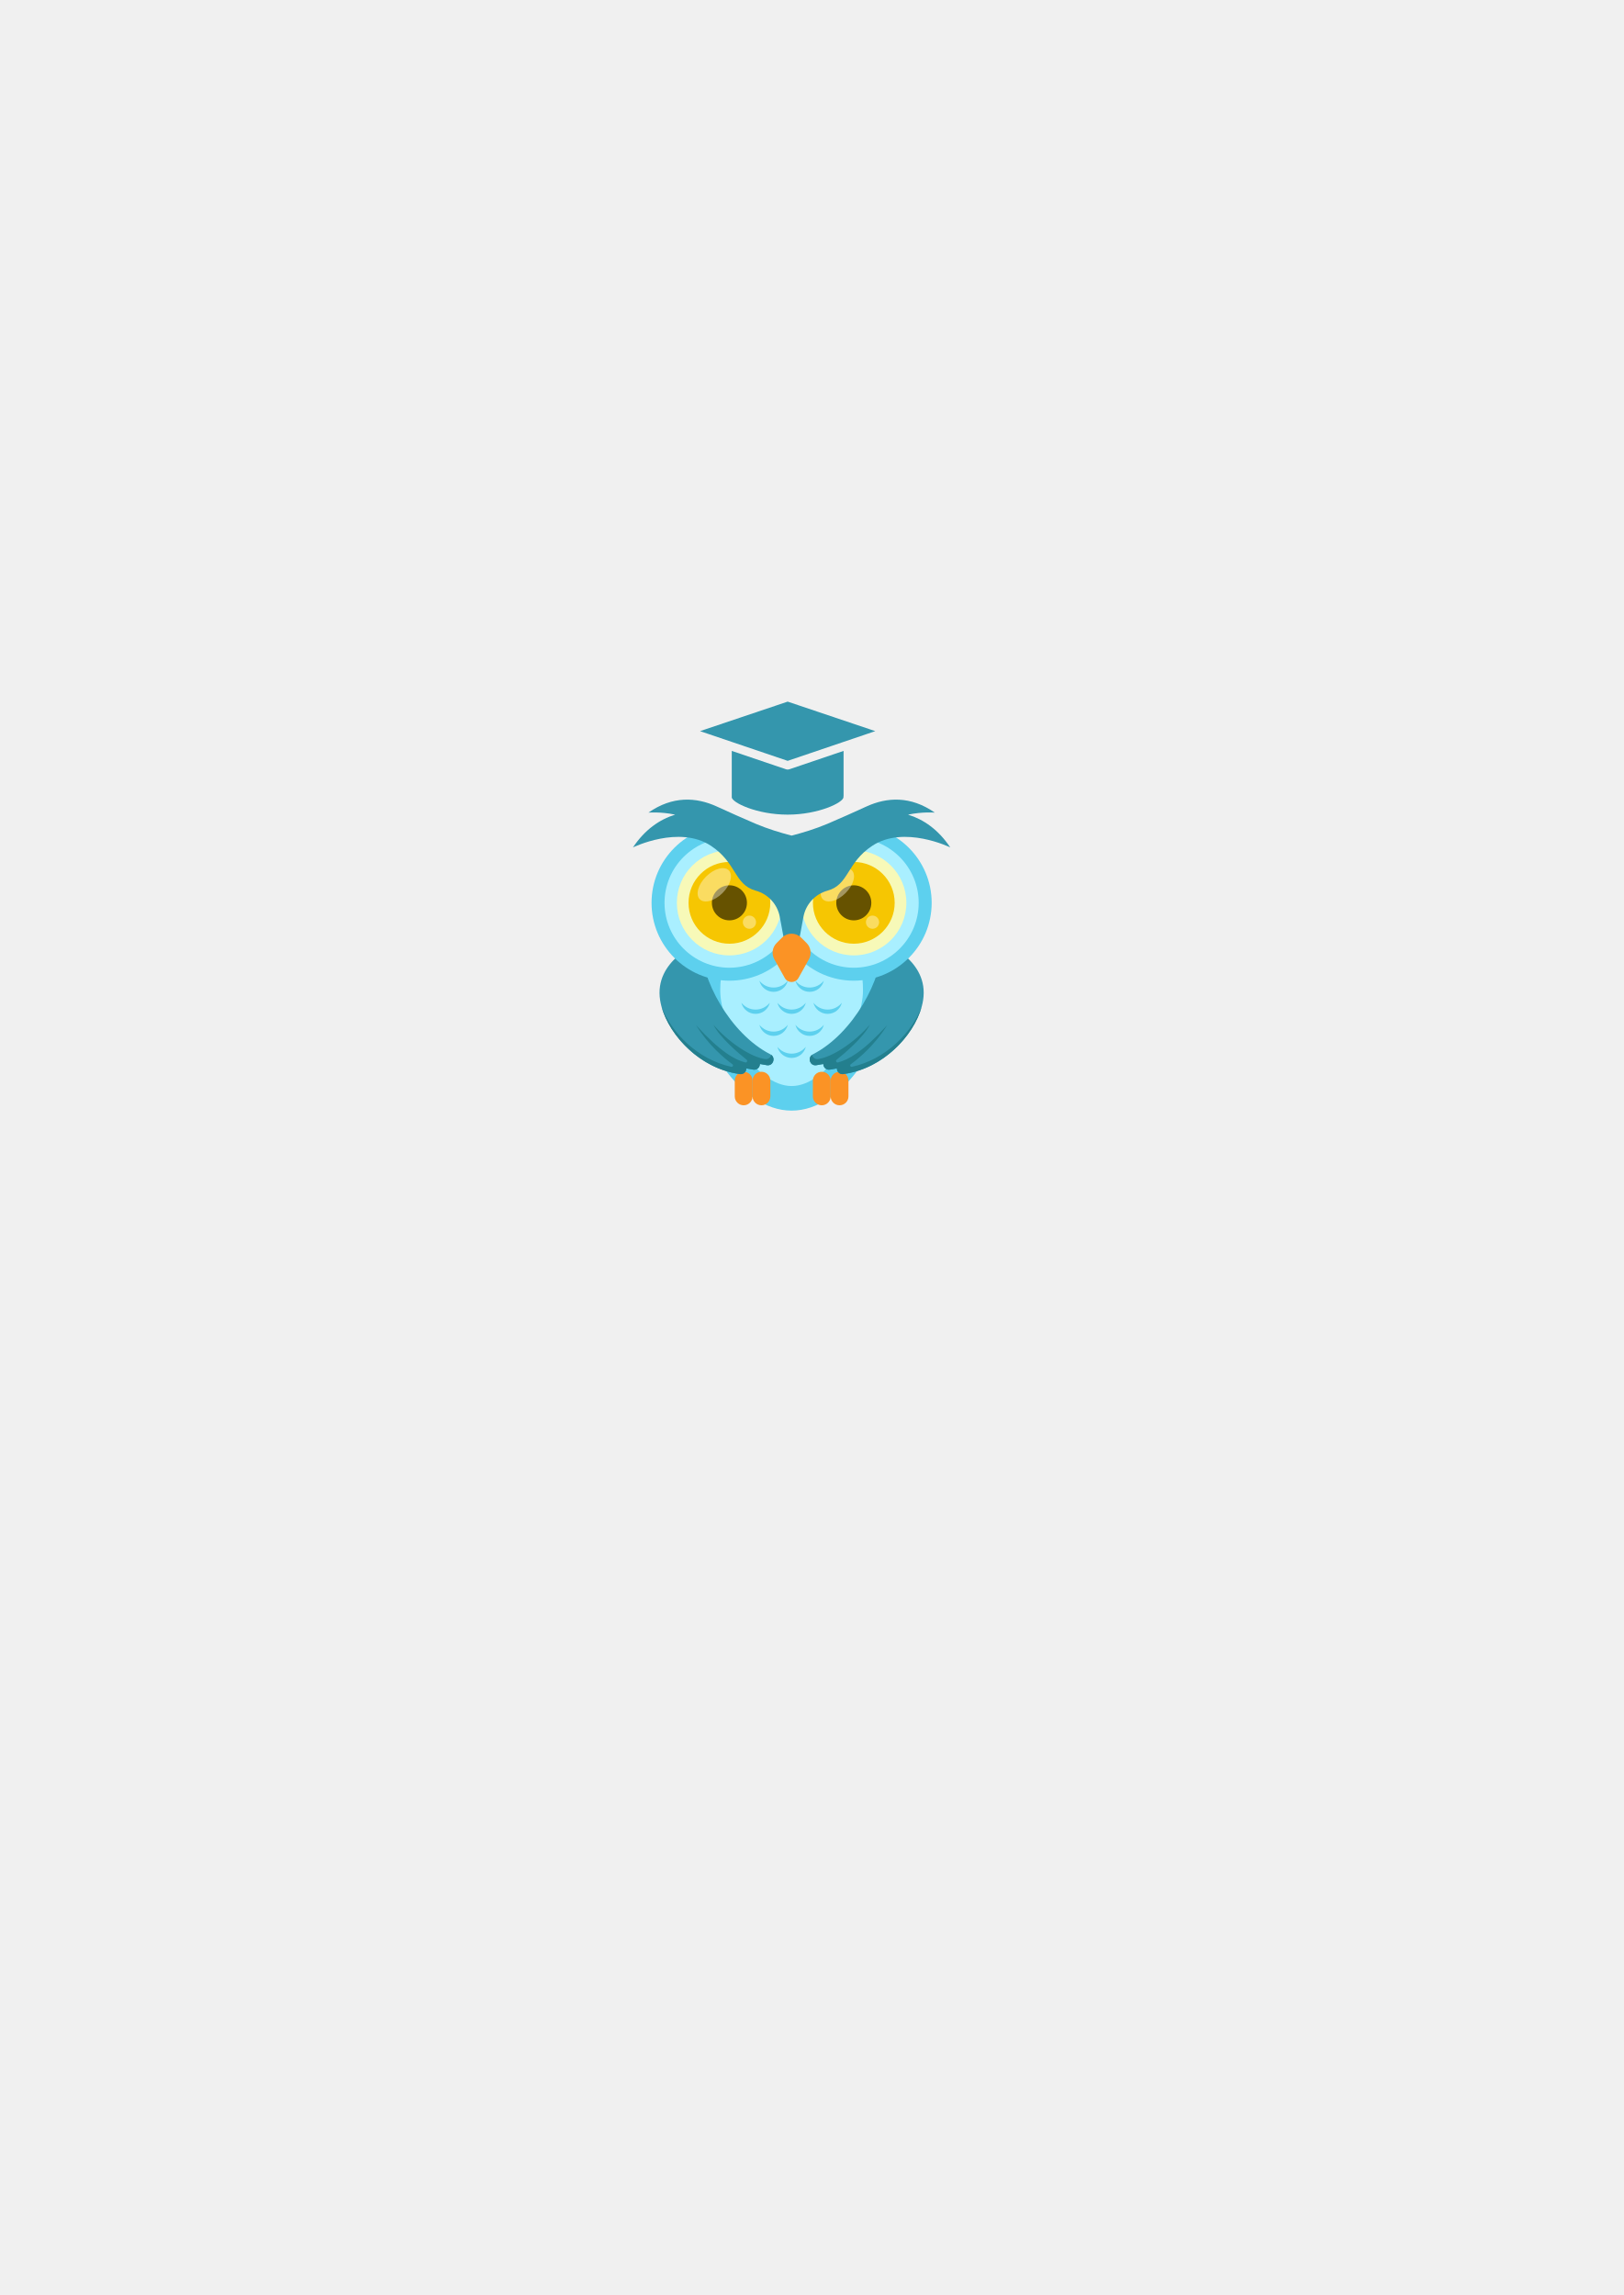
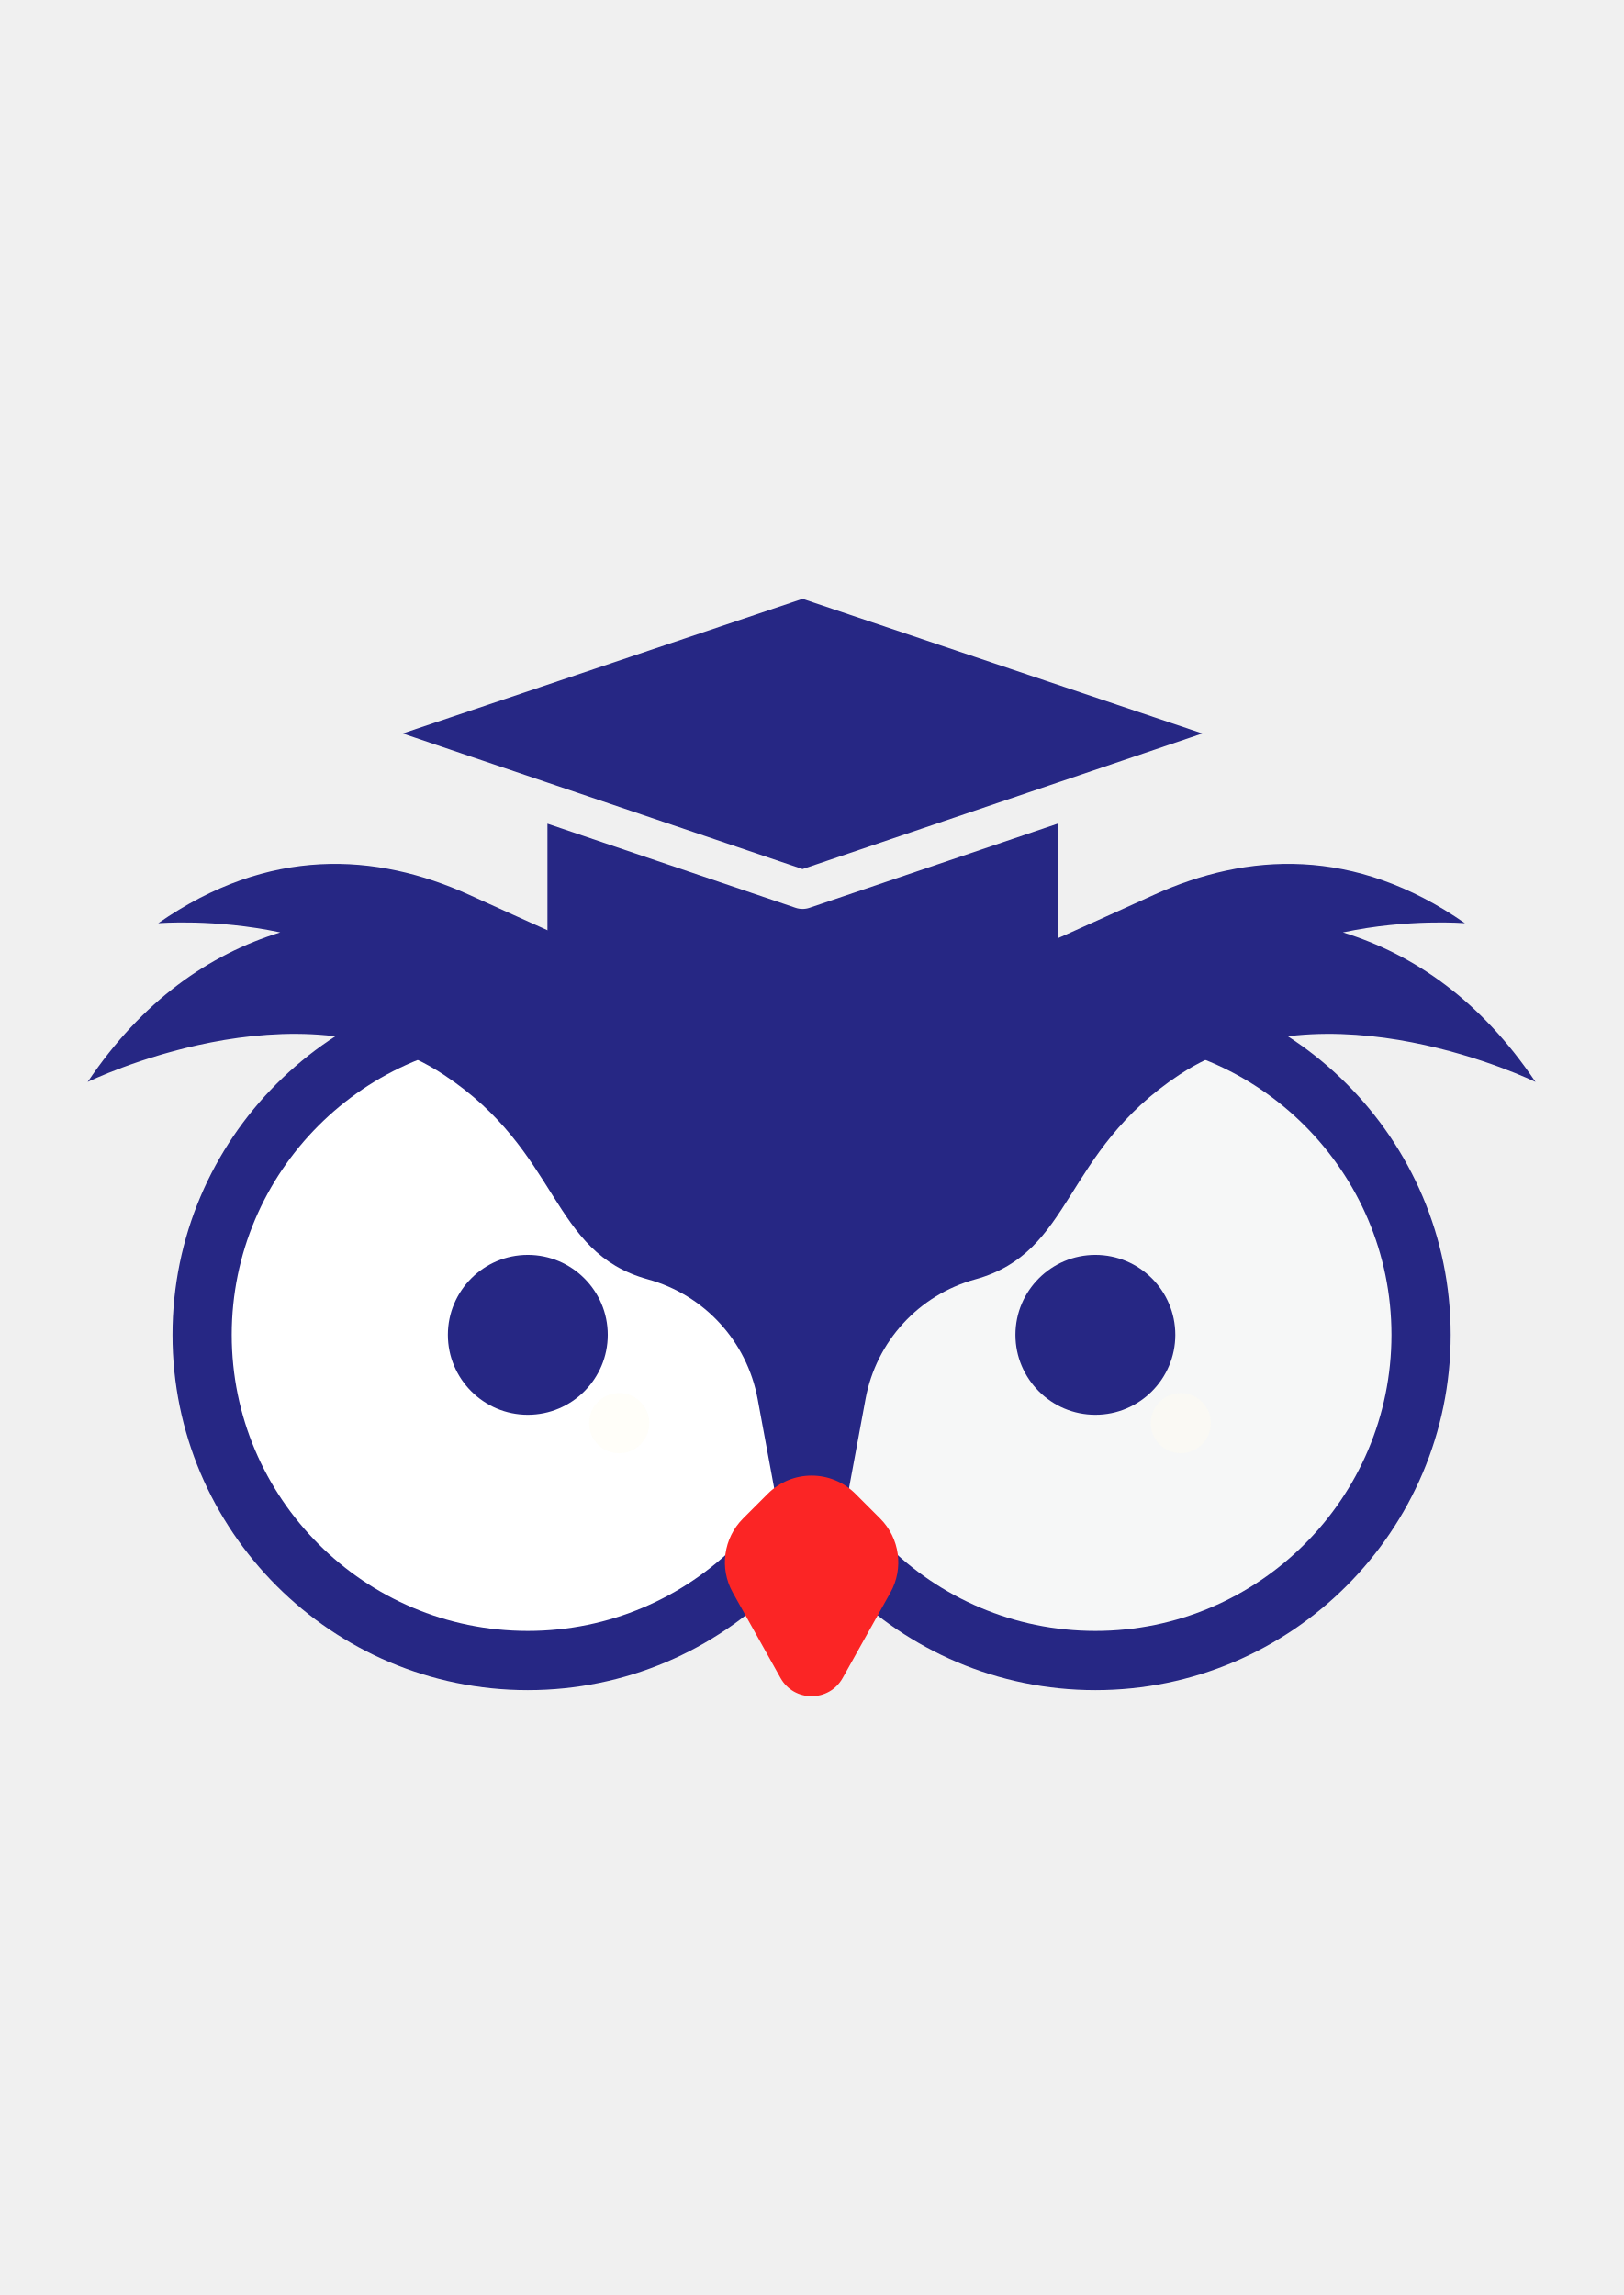
<svg xmlns="http://www.w3.org/2000/svg" width="100%" height="100%" viewBox="0 0 2481 3508" version="1.1" xml:space="preserve" style="fill-rule:evenodd;clip-rule:evenodd;stroke-linejoin:round;stroke-miterlimit:2;">
-   <g transform="matrix(0,-4.166667,-4.166667,0,1162.06,1415.228)">
-     <path d="M-23.73,-46.724C-40.495,-46.724 -67.779,-30.953 -67.779,-11.496C-67.779,7.959 -40.495,23.73 -23.73,23.73C-6.966,23.73 -2.675,7.959 -2.675,-11.496C-2.675,-30.953 -6.966,-46.724 -23.73,-46.724" style="fill:rgb(93,208,238);fill-rule:nonzero;" />
-   </g>
-   <g transform="matrix(4.16666,0.007404,0.007404,-4.16666,1209.739,1660.044)">
-     <path d="M0.054,-0C-13.19,-0.024 -26.167,22.123 -26.19,34.978C-26.197,38.877 -26.128,60.735 0.054,60.781C26.236,60.828 26.167,38.97 26.174,35.071C26.197,22.216 13.298,0.023 0.054,-0" style="fill:rgb(169,239,255);fill-rule:nonzero;" />
-   </g>
-   <g transform="matrix(4.166667,0,0,4.166667,1136.678,1638.224)">
-     <path d="M0,12.299C-1.802,12.299 -3.263,10.838 -3.263,9.036L-3.263,3.263C-3.263,1.461 -1.802,0 0,0C1.802,0 3.263,1.461 3.263,3.263L3.263,9.036C3.263,10.838 1.802,12.299 0,12.299" style="fill:rgb(251,147,37);fill-rule:nonzero;" />
-   </g>
-   <g transform="matrix(4.166667,0,0,4.166667,1163.873,1638.224)">
-     <path d="M0,12.299C-1.802,12.299 -3.263,10.838 -3.263,9.036L-3.263,3.263C-3.263,1.461 -1.802,0 0,0C1.802,0 3.263,1.461 3.263,3.263L3.263,9.036C3.263,10.838 1.802,12.299 0,12.299" style="fill:rgb(251,147,37);fill-rule:nonzero;" />
-   </g>
-   <g transform="matrix(4.166667,0,0,4.166667,1256.057,1638.224)">
-     <path d="M0,12.299C-1.802,12.299 -3.263,10.838 -3.263,9.036L-3.263,3.263C-3.263,1.461 -1.802,0 0,0C1.802,0 3.263,1.461 3.263,3.263L3.263,9.036C3.263,10.838 1.802,12.299 0,12.299" style="fill:rgb(251,147,37);fill-rule:nonzero;" />
-   </g>
-   <g transform="matrix(4.166667,0,0,4.166667,1283.252,1638.224)">
-     <path d="M0,12.299C-1.802,12.299 -3.263,10.838 -3.263,9.036L-3.263,3.263C-3.263,1.461 -1.802,0 0,0C1.802,0 3.263,1.461 3.263,3.263L3.263,9.036C3.263,10.838 1.802,12.299 0,12.299" style="fill:rgb(251,147,37);fill-rule:nonzero;" />
-   </g>
-   <g transform="matrix(-4.166667,0,0,4.166667,1182.431,1505.605)">
-     <path d="M0,0.933C2.113,0.933 3.995,-0.047 5.221,-1.577C4.639,0.769 2.526,2.51 0,2.51C-2.526,2.51 -4.639,0.769 -5.221,-1.577C-3.995,-0.047 -2.113,0.933 0,0.933" style="fill:rgb(93,208,238);fill-rule:nonzero;" />
-   </g>
-   <g transform="matrix(-4.166667,0,0,4.166667,1237.497,1505.605)">
-     <path d="M0,0.933C2.113,0.933 3.995,-0.047 5.221,-1.577C4.639,0.769 2.526,2.51 0,2.51C-2.526,2.51 -4.639,0.769 -5.221,-1.577C-3.995,-0.047 -2.113,0.933 0,0.933" style="fill:rgb(93,208,238);fill-rule:nonzero;" />
-   </g>
-   <g transform="matrix(-4.166667,0,0,4.166667,1154.898,1539.283)">
-     <path d="M0,0.933C2.113,0.933 3.995,-0.047 5.221,-1.577C4.639,0.769 2.526,2.51 0,2.51C-2.526,2.51 -4.639,0.769 -5.221,-1.577C-3.995,-0.047 -2.113,0.933 0,0.933" style="fill:rgb(93,208,238);fill-rule:nonzero;" />
-   </g>
-   <g transform="matrix(-4.166667,0,0,4.166667,1209.965,1539.283)">
-     <path d="M0,0.933C2.113,0.933 3.995,-0.047 5.221,-1.577C4.639,0.769 2.526,2.51 0,2.51C-2.526,2.51 -4.639,0.769 -5.221,-1.577C-3.995,-0.047 -2.113,0.933 0,0.933" style="fill:rgb(93,208,238);fill-rule:nonzero;" />
-   </g>
-   <g transform="matrix(-4.166667,0,0,4.166667,1265.031,1539.283)">
-     <path d="M0,0.933C2.113,0.933 3.995,-0.047 5.221,-1.577C4.639,0.769 2.526,2.51 0,2.51C-2.526,2.51 -4.639,0.769 -5.221,-1.577C-3.995,-0.047 -2.113,0.933 0,0.933" style="fill:rgb(93,208,238);fill-rule:nonzero;" />
-   </g>
-   <g transform="matrix(-4.166667,0,0,4.166667,1182.431,1572.961)">
-     <path d="M0,0.933C2.113,0.933 3.995,-0.047 5.221,-1.577C4.639,0.769 2.526,2.51 0,2.51C-2.526,2.51 -4.639,0.769 -5.221,-1.577C-3.995,-0.047 -2.113,0.933 0,0.933" style="fill:rgb(93,208,238);fill-rule:nonzero;" />
-   </g>
-   <g transform="matrix(-4.166667,0,0,4.166667,1237.497,1572.961)">
-     <path d="M0,0.933C2.113,0.933 3.995,-0.047 5.221,-1.577C4.639,0.769 2.526,2.51 0,2.51C-2.526,2.51 -4.639,0.769 -5.221,-1.577C-3.995,-0.047 -2.113,0.933 0,0.933" style="fill:rgb(93,208,238);fill-rule:nonzero;" />
-   </g>
-   <g transform="matrix(-4.166667,0,0,4.166667,1209.965,1606.639)">
-     <path d="M0,0.933C2.113,0.933 3.995,-0.047 5.221,-1.577C4.639,0.769 2.526,2.51 0,2.51C-2.526,2.51 -4.639,0.769 -5.221,-1.577C-3.995,-0.047 -2.113,0.933 0,0.933" style="fill:rgb(93,208,238);fill-rule:nonzero;" />
-   </g>
-   <g transform="matrix(4.166667,0,0,4.166667,1349.238,1642.236)">
-     <path d="M0,-48.403C-0.018,-35.027 -10.739,-14.99 -25.616,-7.372C-27.745,-6.281 -26.77,-3.038 -24.399,-3.358C-23.532,-3.475 -22.668,-3.629 -21.808,-3.808C-21.779,-2.655 -20.86,-1.536 -19.422,-1.73C-18.554,-1.847 -17.69,-2.001 -16.83,-2.18C-16.802,-1.027 -15.883,0.091 -14.444,-0.103C1.286,-2.224 13.039,-16.106 14.802,-27.17C17.18,-42.087 0,-48.494 0,-48.403" style="fill:rgb(52,150,173);fill-rule:nonzero;" />
-   </g>
-   <g transform="matrix(4.166667,0,0,4.166667,1300.397,1554.685)">
-     <path d="M0,17.302C2.979,15.13 8.751,10.337 13.346,2.973C4.457,12.743 -0.971,15.689 -4.69,16.632C-5.285,16.783 -5.67,16.024 -5.192,15.641C-1.967,13.055 4.741,7.334 6.971,2.809C1.462,9.189 -6.662,14.63 -11.938,15.392C-13.144,15.566 -13.987,14.792 -14.245,13.861C-15.899,15.11 -14.905,17.955 -12.677,17.655C-11.81,17.538 -10.946,17.383 -10.086,17.204C-10.057,18.357 -9.138,19.476 -7.7,19.282C-6.832,19.165 -5.969,19.011 -5.108,18.832C-5.08,19.985 -4.161,21.104 -2.722,20.91C11.909,18.937 23.095,6.79 26.005,-3.802C22.461,5.595 12.859,15.547 0.421,18.227C-0.127,18.345 -0.453,17.632 0,17.302" style="fill:rgb(35,127,142);fill-rule:nonzero;" />
-   </g>
-   <g transform="matrix(4.166667,0,0,4.166667,1070.69,1642.236)">
-     <path d="M0,-48.403C0.018,-35.027 10.739,-14.99 25.616,-7.372C27.745,-6.281 26.77,-3.038 24.399,-3.358C23.532,-3.475 22.668,-3.629 21.808,-3.808C21.779,-2.655 20.86,-1.536 19.422,-1.73C18.554,-1.847 17.69,-2.001 16.83,-2.18C16.802,-1.027 15.883,0.091 14.444,-0.103C-1.286,-2.224 -13.039,-16.106 -14.802,-27.17C-17.18,-42.087 0,-48.494 0,-48.403" style="fill:rgb(52,150,173);fill-rule:nonzero;" />
-   </g>
-   <g transform="matrix(4.166667,0,0,4.166667,1119.532,1554.685)">
-     <path d="M0,17.302C-2.979,15.13 -8.751,10.337 -13.346,2.973C-4.457,12.743 0.971,15.689 4.69,16.632C5.285,16.783 5.67,16.024 5.192,15.641C1.967,13.055 -4.741,7.334 -6.971,2.809C-1.462,9.189 6.662,14.63 11.938,15.392C13.144,15.566 13.987,14.792 14.245,13.861C15.899,15.11 14.905,17.955 12.677,17.655C11.81,17.538 10.946,17.383 10.086,17.204C10.057,18.357 9.138,19.476 7.7,19.282C6.832,19.165 5.969,19.011 5.108,18.832C5.08,19.985 4.161,21.104 2.722,20.91C-11.909,18.937 -23.095,6.79 -26.005,-3.802C-22.461,5.595 -12.859,15.547 -0.421,18.227C0.127,18.345 0.453,17.632 0,17.302" style="fill:rgb(35,127,142);fill-rule:nonzero;" />
-   </g>
-   <g transform="matrix(-4.166667,0,0,4.166667,1114.905,1499.035)">
-     <path d="M0,-57.131C15.751,-57.131 28.565,-44.317 28.565,-28.566C28.565,-12.815 15.751,0 0,0C-15.751,0 -28.565,-12.815 -28.565,-28.566C-28.565,-44.317 -15.751,-57.131 0,-57.131" style="fill:rgb(93,208,238);fill-rule:nonzero;" />
-   </g>
-   <g transform="matrix(-4.166667,0,0,4.166667,1305.024,1499.035)">
-     <path d="M0,-57.131C15.751,-57.131 28.565,-44.317 28.565,-28.566C28.565,-12.815 15.751,0 0,0C-15.751,0 -28.565,-12.815 -28.565,-28.566C-28.565,-44.317 -15.751,-57.131 0,-57.131" style="fill:rgb(93,208,238);fill-rule:nonzero;" />
-   </g>
-   <g transform="matrix(-4.166667,0,0,4.166667,1114.905,1479.197)">
-     <path d="M0,-47.609C13.126,-47.609 23.804,-36.93 23.804,-23.805C23.804,-10.679 13.126,0 0,0C-13.126,0 -23.804,-10.679 -23.804,-23.805C-23.804,-36.93 -13.126,-47.609 0,-47.609" style="fill:rgb(169,239,255);fill-rule:nonzero;" />
-   </g>
-   <g transform="matrix(0,-4.166667,-4.166667,0,1114.905,1299.672)">
-     <path d="M-19.282,-19.282C-29.931,-19.282 -38.563,-10.649 -38.563,0C-38.563,10.649 -29.931,19.282 -19.282,19.282C-8.633,19.282 0,10.649 0,0C0,-10.649 -8.633,-19.282 -19.282,-19.282" style="fill:rgb(247,249,184);fill-rule:nonzero;" />
-   </g>
-   <g transform="matrix(4.166667,0,0,4.166667,1114.905,1317.524)">
-     <path d="M0,29.994C-8.269,29.994 -14.997,23.266 -14.997,14.997C-14.997,6.728 -8.269,0 0,0C8.269,0 14.997,6.728 14.997,14.997C14.997,23.266 8.269,29.994 0,29.994" style="fill:rgb(246,198,2);fill-rule:nonzero;" />
-   </g>
-   <g transform="matrix(4.166667,0,0,4.166667,1114.905,1353.234)">
-     <path d="M0,12.854C-3.544,12.854 -6.427,9.971 -6.427,6.427C-6.427,2.883 -3.544,0 0,0C3.544,0 6.427,2.883 6.427,6.427C6.427,9.971 3.544,12.854 0,12.854" style="fill:rgb(102,82,0);fill-rule:nonzero;" />
-   </g>
-   <g transform="matrix(4.166667,0,0,4.166667,-517,72)">
-     <g opacity="0.4">
-       <g transform="matrix(0.707107,0.707107,0.707107,-0.707107,378.5894,307.3119)">
-         <path d="M5.316,-2.202C2.959,-2.202 1.04,1.17 1.041,5.316C1.04,9.462 2.959,12.834 5.316,12.834C7.673,12.834 9.592,9.462 9.591,5.316C9.592,1.17 7.673,-2.202 5.316,-2.202" style="fill:rgb(254,252,240);fill-rule:nonzero;" />
+   <g transform="matrix(1.54902,0,0,1.54902,102,-2)">
+     <g transform="matrix(1,0,0,1,19.71355,281.9472)">
+       <g transform="matrix(-12.27375,0,0,12.27375,435.2528,1387.134)">
+         <path d="M0,-57.131C15.751,-57.131 28.565,-44.317 28.565,-28.566C28.565,-12.815 15.751,0 0,0C-15.751,0 -28.565,-12.815 -28.565,-28.566C-28.565,-44.317 -15.751,-57.131 0,-57.131" style="fill:rgb(38,39,132);fill-rule:nonzero;" />
      </g>
-     </g>
-   </g>
-   <g transform="matrix(4.166667,0,0,4.166667,-517,72)">
-     <g opacity="0.4">
-       <g transform="matrix(1,0,0,1,399.0027,318.6043)">
-         <path d="M0,4.841C-1.335,4.841 -2.42,3.755 -2.42,2.421C-2.42,1.086 -1.335,0 0,0C1.335,0 2.42,1.086 2.42,2.421C2.42,3.755 1.335,4.841 0,4.841" style="fill:rgb(254,252,240);fill-rule:nonzero;" />
+       <g transform="matrix(-12.27375,0,0,12.27375,995.288,1387.134)">
+         <path d="M0,-57.131C15.751,-57.131 28.565,-44.317 28.565,-28.566C28.565,-12.815 15.751,0 0,0C-15.751,0 -28.565,-12.815 -28.565,-28.566C-28.565,-44.317 -15.751,-57.131 0,-57.131" style="fill:rgb(38,39,132);fill-rule:nonzero;" />
      </g>
-     </g>
-   </g>
-   <g transform="matrix(-4.166667,0,0,4.166667,1305.024,1479.197)">
-     <path d="M0,-47.609C13.126,-47.609 23.804,-36.93 23.804,-23.805C23.804,-10.679 13.126,0 0,0C-13.126,0 -23.804,-10.679 -23.804,-23.805C-23.804,-36.93 -13.126,-47.609 0,-47.609" style="fill:rgb(169,239,255);fill-rule:nonzero;" />
-   </g>
-   <g transform="matrix(0,-4.166667,-4.166667,0,1305.025,1299.672)">
-     <path d="M-19.282,-19.282C-29.931,-19.282 -38.563,-10.649 -38.563,0C-38.563,10.649 -29.931,19.282 -19.282,19.282C-8.633,19.282 0,10.649 0,0C0,-10.649 -8.633,-19.282 -19.282,-19.282" style="fill:rgb(247,249,184);fill-rule:nonzero;" />
-   </g>
-   <g transform="matrix(4.166667,0,0,4.166667,1305.024,1317.524)">
-     <path d="M0,29.994C-8.269,29.994 -14.997,23.266 -14.997,14.997C-14.997,6.728 -8.269,0 0,0C8.269,0 14.997,6.728 14.997,14.997C14.997,23.266 8.269,29.994 0,29.994" style="fill:rgb(246,198,2);fill-rule:nonzero;" />
-   </g>
-   <g transform="matrix(4.166667,0,0,4.166667,1305.024,1353.234)">
-     <path d="M0,12.854C-3.544,12.854 -6.427,9.971 -6.427,6.427C-6.427,2.883 -3.544,0 0,0C3.544,0 6.427,2.883 6.427,6.427C6.427,9.971 3.544,12.854 0,12.854" style="fill:rgb(102,82,0);fill-rule:nonzero;" />
-   </g>
-   <g transform="matrix(4.166667,0,0,4.166667,-517,72)">
-     <g opacity="0.4">
-       <g transform="matrix(0.707107,0.707107,0.707107,-0.707107,423.7421,307.3119)">
-         <path d="M5.316,-2.202C2.959,-2.202 1.04,1.17 1.041,5.316C1.04,9.462 2.959,12.834 5.316,12.834C7.673,12.834 9.592,9.462 9.591,5.316C9.592,1.17 7.673,-2.202 5.316,-2.202" style="fill:rgb(254,252,240);fill-rule:nonzero;" />
+       <g transform="matrix(-12.27375,0,0,12.27375,435.2528,1328.697)">
+         <path d="M0,-47.609C13.126,-47.609 23.804,-36.93 23.804,-23.805C23.804,-10.679 13.126,0 0,0C-13.126,0 -23.804,-10.679 -23.804,-23.805C-23.804,-36.93 -13.126,-47.609 0,-47.609" style="fill:white;fill-rule:nonzero;" />
      </g>
-     </g>
-   </g>
-   <g transform="matrix(4.166667,0,0,4.166667,-517,72)">
-     <g opacity="0.4">
-       <g transform="matrix(1,0,0,1,444.1554,318.6043)">
-         <path d="M0,4.841C-1.335,4.841 -2.42,3.755 -2.42,2.421C-2.42,1.086 -1.335,0 0,0C1.335,0 2.42,1.086 2.42,2.421C2.42,3.755 1.335,4.841 0,4.841" style="fill:rgb(254,252,240);fill-rule:nonzero;" />
+       <g transform="matrix(12.27375,0,0,12.27375,435.2528,957.646)">
+         <path d="M0,12.854C-3.544,12.854 -6.427,9.971 -6.427,6.427C-6.427,2.883 -3.544,0 0,0C3.544,0 6.427,2.883 6.427,6.427C6.427,9.971 3.544,12.854 0,12.854" style="fill:rgb(38,39,132);fill-rule:nonzero;" />
      </g>
-     </g>
-   </g>
-   <g transform="matrix(4.166667,0,0,4.166667,1387.951,1470.133)">
-     <path d="M0,-53.983C5.265,-55.104 9.81,-54.722 9.81,-54.722C0.912,-60.919 -7.694,-60.407 -15.2,-57C-19.985,-54.829 -24.765,-52.646 -29.606,-50.604C-33.957,-48.77 -38.607,-47.349 -42.717,-46.289C-46.827,-47.349 -51.477,-48.77 -55.827,-50.604C-60.669,-52.646 -65.449,-54.829 -70.233,-57C-77.739,-60.407 -86.346,-60.919 -95.243,-54.722C-95.243,-54.722 -90.699,-55.104 -85.434,-53.983C-91.167,-52.208 -96.522,-48.499 -100.916,-41.961C-100.916,-41.961 -83.966,-50.253 -72.299,-42.548C-62.814,-36.284 -63.805,-28.274 -55.871,-26.089C-51.335,-24.84 -47.913,-21.106 -47.056,-16.48L-42.717,6.936L-38.378,-16.48C-37.521,-21.106 -34.098,-24.84 -29.563,-26.089C-21.629,-28.274 -22.62,-36.284 -13.135,-42.548C-1.468,-50.253 15.482,-41.961 15.482,-41.961C11.088,-48.499 5.733,-52.208 0,-53.983" style="fill:rgb(52,150,173);fill-rule:nonzero;" />
-   </g>
-   <g transform="matrix(4.166667,0,0,4.166667,1232.936,1486.697)">
-     <path d="M0,-10.836L-1.992,-12.828C-3.937,-14.773 -7.089,-14.773 -9.034,-12.828L-11.026,-10.836C-12.601,-9.261 -12.938,-6.831 -11.851,-4.886L-8.012,1.983C-6.919,3.937 -4.107,3.937 -3.014,1.983L0.825,-4.886C1.912,-6.831 1.575,-9.261 0,-10.836" style="fill:rgb(251,147,37);fill-rule:nonzero;" />
-   </g>
-   <g transform="matrix(1.54902,0,0,1.54902,102,-2)">
-     <g>
-       <g transform="matrix(0.223446,0,0,0.223446,586.3872,624.0388)">
-         <path d="M806.217,529.078L566.192,610.466C563.989,611.227 561.665,611.601 559.354,611.601C557.035,611.601 554.693,611.227 552.49,610.466L312.478,529.078L312.478,730.367L312.732,730.367L312.188,733.133C312.188,757.08 422.861,810.545 559.208,810.545C695.549,810.545 805.933,757.08 805.933,733.133L805.37,730.367L806.217,730.367L806.217,529.078Z" style="fill:rgb(52,150,173);fill-rule:nonzero;" />
+       <g transform="matrix(12.27375,0,0,12.27375,-4371.848,-2816.484)">
+         <g opacity="0.4">
+           <g transform="matrix(1,0,0,1,399.0027,318.6043)">
+             <path d="M0,4.841C-1.335,4.841 -2.42,3.755 -2.42,2.421C-2.42,1.086 -1.335,0 0,0C1.335,0 2.42,1.086 2.42,2.421C2.42,3.755 1.335,4.841 0,4.841" style="fill:rgb(254,252,240);fill-rule:nonzero;" />
+           </g>
+         </g>
      </g>
-       <g transform="matrix(0.223446,0,0,0.223446,586.3872,624.0388)">
-         <path d="M312.478,489.302L559.354,573.014L806.217,489.302L913.629,452.867L935.054,445.605L946.334,441.78L559.354,311.455L172.355,441.78L312.478,489.302Z" style="fill:rgb(52,150,173);fill-rule:nonzero;" />
+       <g transform="matrix(-12.27375,0,0,12.27375,995.288,1328.697)">
+         <path d="M0,-47.609C13.126,-47.609 23.804,-36.93 23.804,-23.805C23.804,-10.679 13.126,0 0,0C-13.126,0 -23.804,-10.679 -23.804,-23.805C-23.804,-36.93 -13.126,-47.609 0,-47.609" style="fill:rgb(246,247,247);fill-rule:nonzero;" />
+       </g>
+       <g transform="matrix(12.27375,0,0,12.27375,995.288,957.646)">
+         <path d="M0,12.854C-3.544,12.854 -6.427,9.971 -6.427,6.427C-6.427,2.883 -3.544,0 0,0C3.544,0 6.427,2.883 6.427,6.427C6.427,9.971 3.544,12.854 0,12.854" style="fill:rgb(38,39,132);fill-rule:nonzero;" />
+       </g>
+       <g transform="matrix(12.27375,0,0,12.27375,-4371.848,-2816.484)">
+         <g opacity="0.4">
+           <g transform="matrix(1,0,0,1,444.1554,318.6043)">
+             <path d="M0,4.841C-1.335,4.841 -2.42,3.755 -2.42,2.421C-2.42,1.086 -1.335,0 0,0C1.335,0 2.42,1.086 2.42,2.421C2.42,3.755 1.335,4.841 0,4.841" style="fill:rgb(254,252,240);fill-rule:nonzero;" />
+           </g>
+         </g>
+       </g>
+       <g transform="matrix(12.27375,0,0,12.27375,1239.565,1301.996)">
+         <path d="M0,-53.983C5.265,-55.104 9.81,-54.722 9.81,-54.722C0.912,-60.919 -7.694,-60.407 -15.2,-57C-19.985,-54.829 -24.765,-52.646 -29.606,-50.604C-33.957,-48.77 -38.607,-47.349 -42.717,-46.289C-46.827,-47.349 -51.477,-48.77 -55.827,-50.604C-60.669,-52.646 -65.449,-54.829 -70.233,-57C-77.739,-60.407 -86.346,-60.919 -95.243,-54.722C-95.243,-54.722 -90.699,-55.104 -85.434,-53.983C-91.167,-52.208 -96.522,-48.499 -100.916,-41.961C-100.916,-41.961 -83.966,-50.253 -72.299,-42.548C-62.814,-36.284 -63.805,-28.274 -55.871,-26.089C-51.335,-24.84 -47.913,-21.106 -47.056,-16.48L-42.717,6.936L-38.378,-16.48C-37.521,-21.106 -34.098,-24.84 -29.563,-26.089C-21.629,-28.274 -22.62,-36.284 -13.135,-42.548C-1.468,-50.253 15.482,-41.961 15.482,-41.961C11.088,-48.499 5.733,-52.208 0,-53.983" style="fill:rgb(38,39,132);fill-rule:nonzero;" />
+       </g>
+       <g transform="matrix(12.27375,0,0,12.27375,782.9374,1350.79)">
+         <path d="M0,-10.836L-1.992,-12.828C-3.937,-14.773 -7.089,-14.773 -9.034,-12.828L-11.026,-10.836C-12.601,-9.261 -12.938,-6.831 -11.851,-4.886L-8.012,1.983C-6.919,3.937 -4.107,3.937 -3.014,1.983L0.825,-4.886C1.912,-6.831 1.575,-9.261 0,-10.836" style="fill:rgb(251,37,37);fill-rule:nonzero;" />
+       </g>
+       <g transform="matrix(4.562948,0,0,4.562948,-2539.623,-2854.778)">
+         <g transform="matrix(0.223446,0,0,0.223446,586.3872,624.0388)">
+           <path d="M806.217,529.078L566.192,610.466C563.989,611.227 561.665,611.601 559.354,611.601C557.035,611.601 554.693,611.227 552.49,610.466L312.478,529.078L312.478,730.367L312.732,730.367L312.188,733.133C312.188,757.08 422.861,810.545 559.208,810.545C695.549,810.545 805.933,757.08 805.933,733.133L805.37,730.367L806.217,730.367L806.217,529.078Z" style="fill:rgb(38,39,132);fill-rule:nonzero;" />
+         </g>
+         <g transform="matrix(0.223446,0,0,0.223446,586.3872,624.0388)">
+           <path d="M312.478,489.302L559.354,573.014L806.217,489.302L913.629,452.867L935.054,445.605L946.334,441.78L559.354,311.455L172.355,441.78L312.478,489.302Z" style="fill:rgb(38,39,132);fill-rule:nonzero;" />
+         </g>
      </g>
    </g>
  </g>
</svg>
